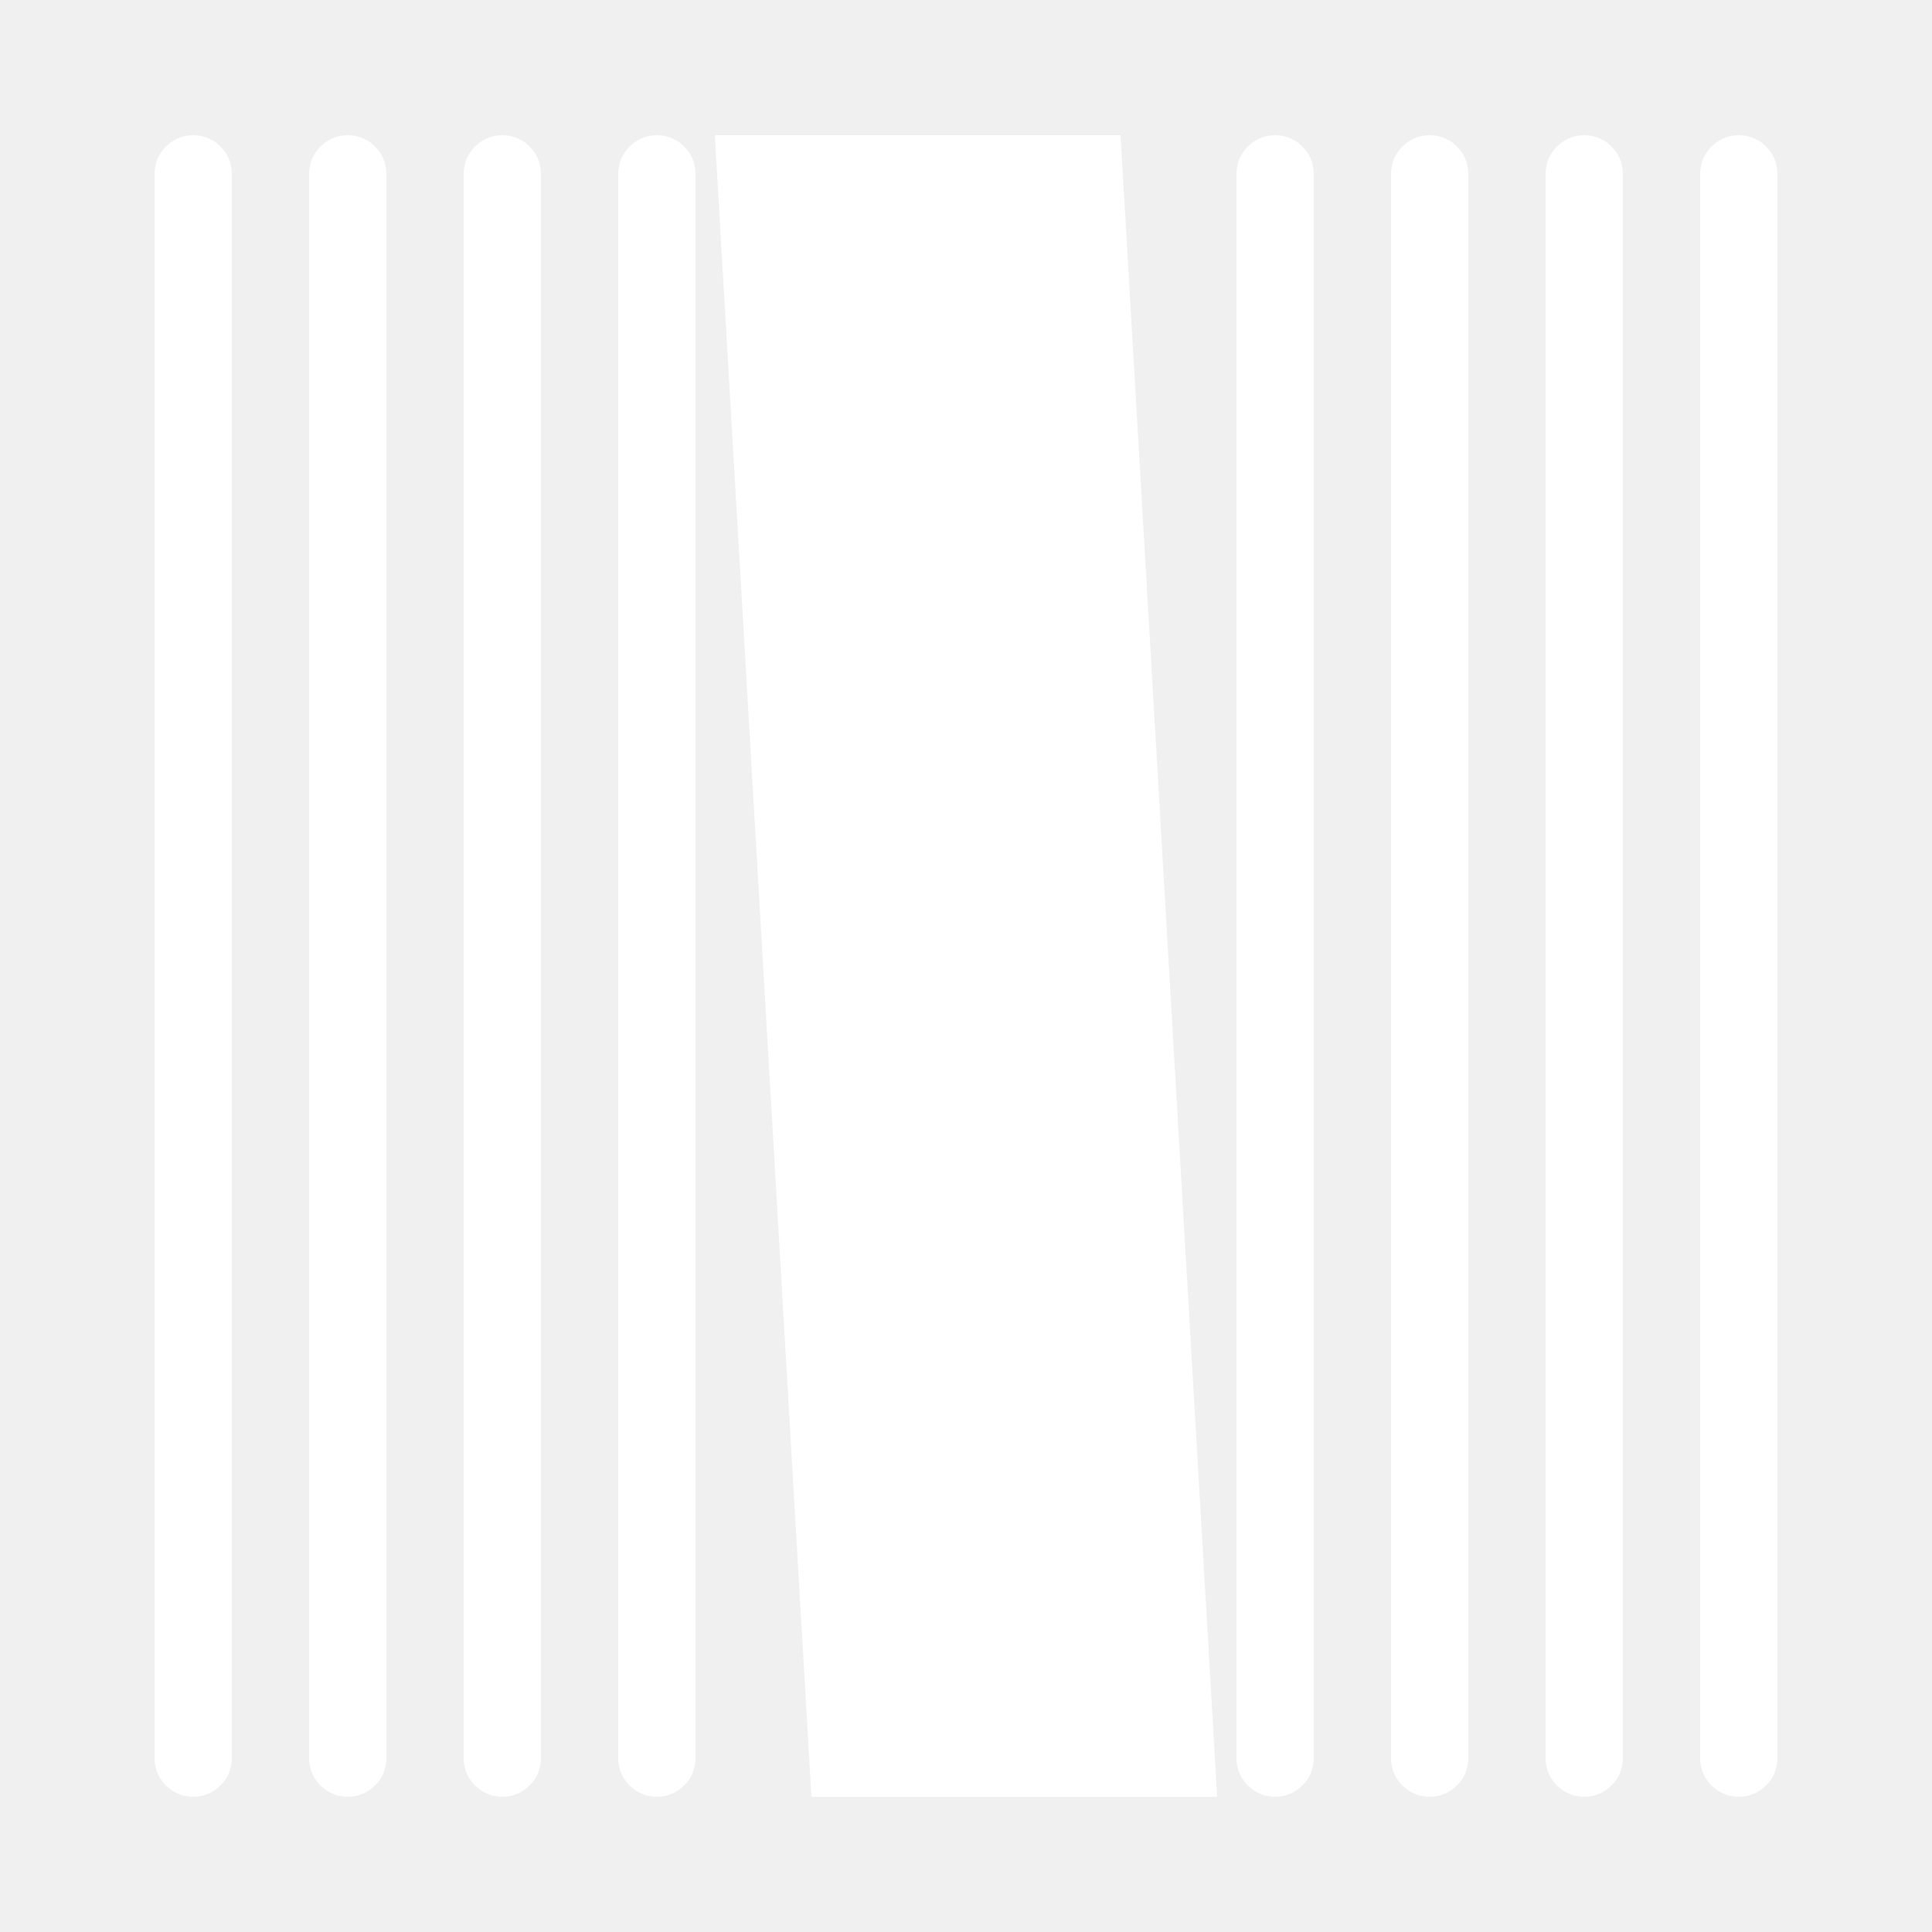
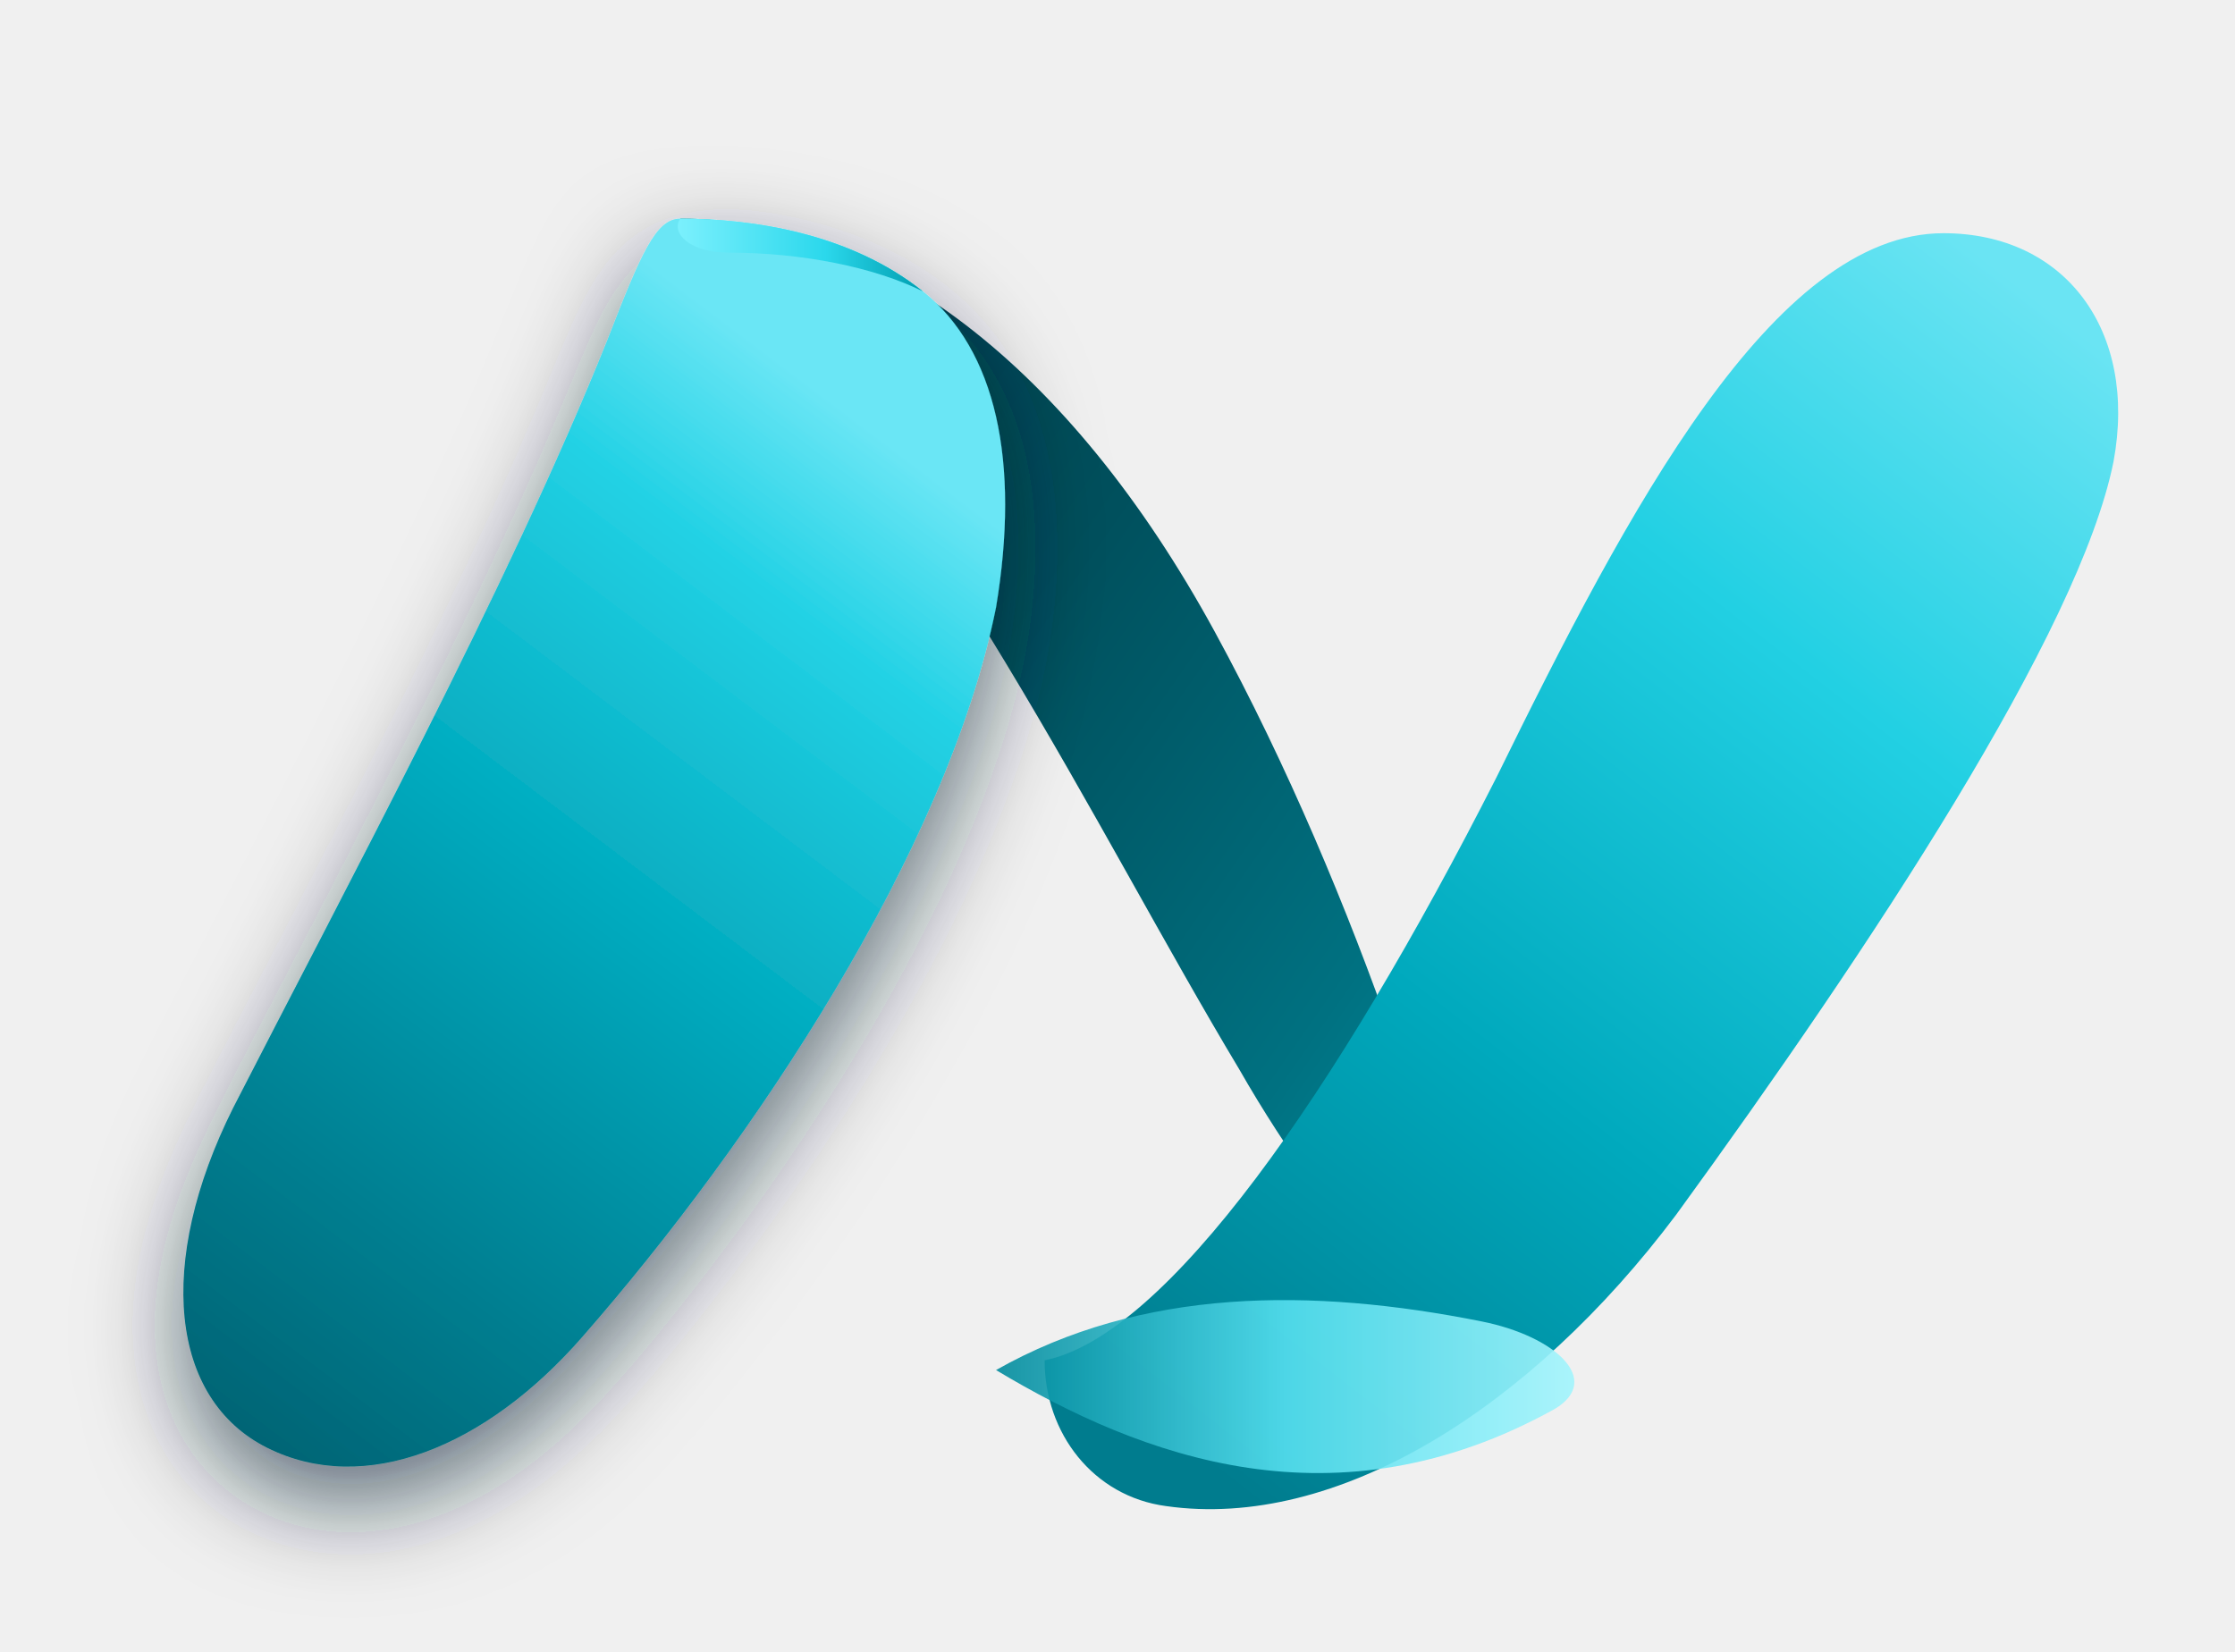
- <svg xmlns="http://www.w3.org/2000/svg" viewBox="0 0 200 200" width="200" height="200" fill="none" shape-rendering="geometricPrecision" text-rendering="geometricPrecision">
-   <g id="noormexa-emblem" fill="#ffffff">
-     <rect x="16" y="14" width="8" height="172" rx="4" />
-     <rect x="32" y="14" width="8" height="172" rx="4" />
-     <rect x="48" y="14" width="8" height="172" rx="4" />
-     <rect x="64" y="14" width="8" height="172" rx="4" />
-     <polygon points="74,14 116,14 126,186 84,186" />
-     <rect x="128" y="14" width="8" height="172" rx="4" />
-     <rect x="144" y="14" width="8" height="172" rx="4" />
-     <rect x="160" y="14" width="8" height="172" rx="4" />
-     <rect x="176" y="14" width="8" height="172" rx="4" />
+ <svg xmlns="http://www.w3.org/2000/svg" viewBox="0 0 460 340" width="460" height="340" fill="none" shape-rendering="geometricPrecision" text-rendering="geometricPrecision">
+   <defs>
+     <linearGradient id="nmx-sq-grad-left" x1="0%" y1="100%" x2="50%" y2="0%">
+       <stop offset="0%" stop-color="#005e6e" />
+       <stop offset="25%" stop-color="#007e90" />
+       <stop offset="55%" stop-color="#00a8bc" />
+       <stop offset="85%" stop-color="#24d2e5" />
+       <stop offset="100%" stop-color="#6be6f5" />
+     </linearGradient>
+     <linearGradient id="nmx-sq-grad-crest" x1="0%" y1="0%" x2="100%" y2="0%">
+       <stop offset="0%" stop-color="#7bf0fd" />
+       <stop offset="60%" stop-color="#2bd8ec" />
+       <stop offset="100%" stop-color="#009eb0" />
+     </linearGradient>
+     <linearGradient id="nmx-sq-grad-crease" x1="0%" y1="0%" x2="100%" y2="100%">
+       <stop offset="0%" stop-color="#003c46" />
+       <stop offset="40%" stop-color="#00505d" />
+       <stop offset="75%" stop-color="#007181" />
+       <stop offset="100%" stop-color="#0096a7" />
+     </linearGradient>
+     <linearGradient id="nmx-sq-grad-right" x1="20%" y1="100%" x2="85%" y2="0%">
+       <stop offset="0%" stop-color="#007c8e" />
+       <stop offset="35%" stop-color="#00a9bd" />
+       <stop offset="70%" stop-color="#22d0e3" />
+       <stop offset="100%" stop-color="#6ae4f3" />
+     </linearGradient>
+     <linearGradient id="nmx-sq-grad-wrap" x1="0%" y1="50%" x2="100%" y2="50%">
+       <stop offset="0%" stop-color="#008a9c" />
+       <stop offset="50%" stop-color="#55dfef" />
+       <stop offset="100%" stop-color="#a2f4fc" />
+     </linearGradient>
+     <filter id="nmx-sq-shadow" x="-15%" y="-15%" width="130%" height="130%">
+       <feDropShadow dx="0" dy="8" stdDeviation="10" flood-color="#00222a" flood-opacity="0.6" />
+     </filter>
+   </defs>
+   <g id="noormexa-vector-mark-sq" transform="translate(-20, 10)">
+     <path d="M 160,35           C 200,35 240,65 270,120           C 300,175 320,240 325,270           C 320,270 295,245 275,210           C 245,160 215,95 160,35 Z" fill="url(#nmx-sq-grad-crease)" />
+     <path d="M 235,270           C 260,265 295,215 328,150           C 355,95 385,38 420,38           C 445,38 460,58 455,85           C 448,120 405,185 365,240           C 335,280 295,305 260,300           C 245,298 235,285 235,270 Z" fill="url(#nmx-sq-grad-right)" />
+     <path d="M 225,272           C 255,290 295,305 340,280           C 350,274 340,265 325,262           C 290,255 255,255 225,272 Z" fill="url(#nmx-sq-grad-wrap)" opacity="0.9" />
+     <path d="M 160,35           C 175,35 195,38 210,50           C 225,62 230,85 225,115           C 215,165 175,225 140,265           C 120,288 95,298 75,288           C 55,278 52,250 68,218           C 90,175 125,110 145,60           C 152,42 155,35 160,35 Z" fill="url(#nmx-sq-grad-left)" filter="url(#nmx-sq-shadow)" />
+     <path d="M 160,35           C 175,35 195,38 210,50           C 200,45 185,42 170,42           C 162,42 158,38 160,35 Z" fill="url(#nmx-sq-grad-crest)" />
  </g>
</svg>
